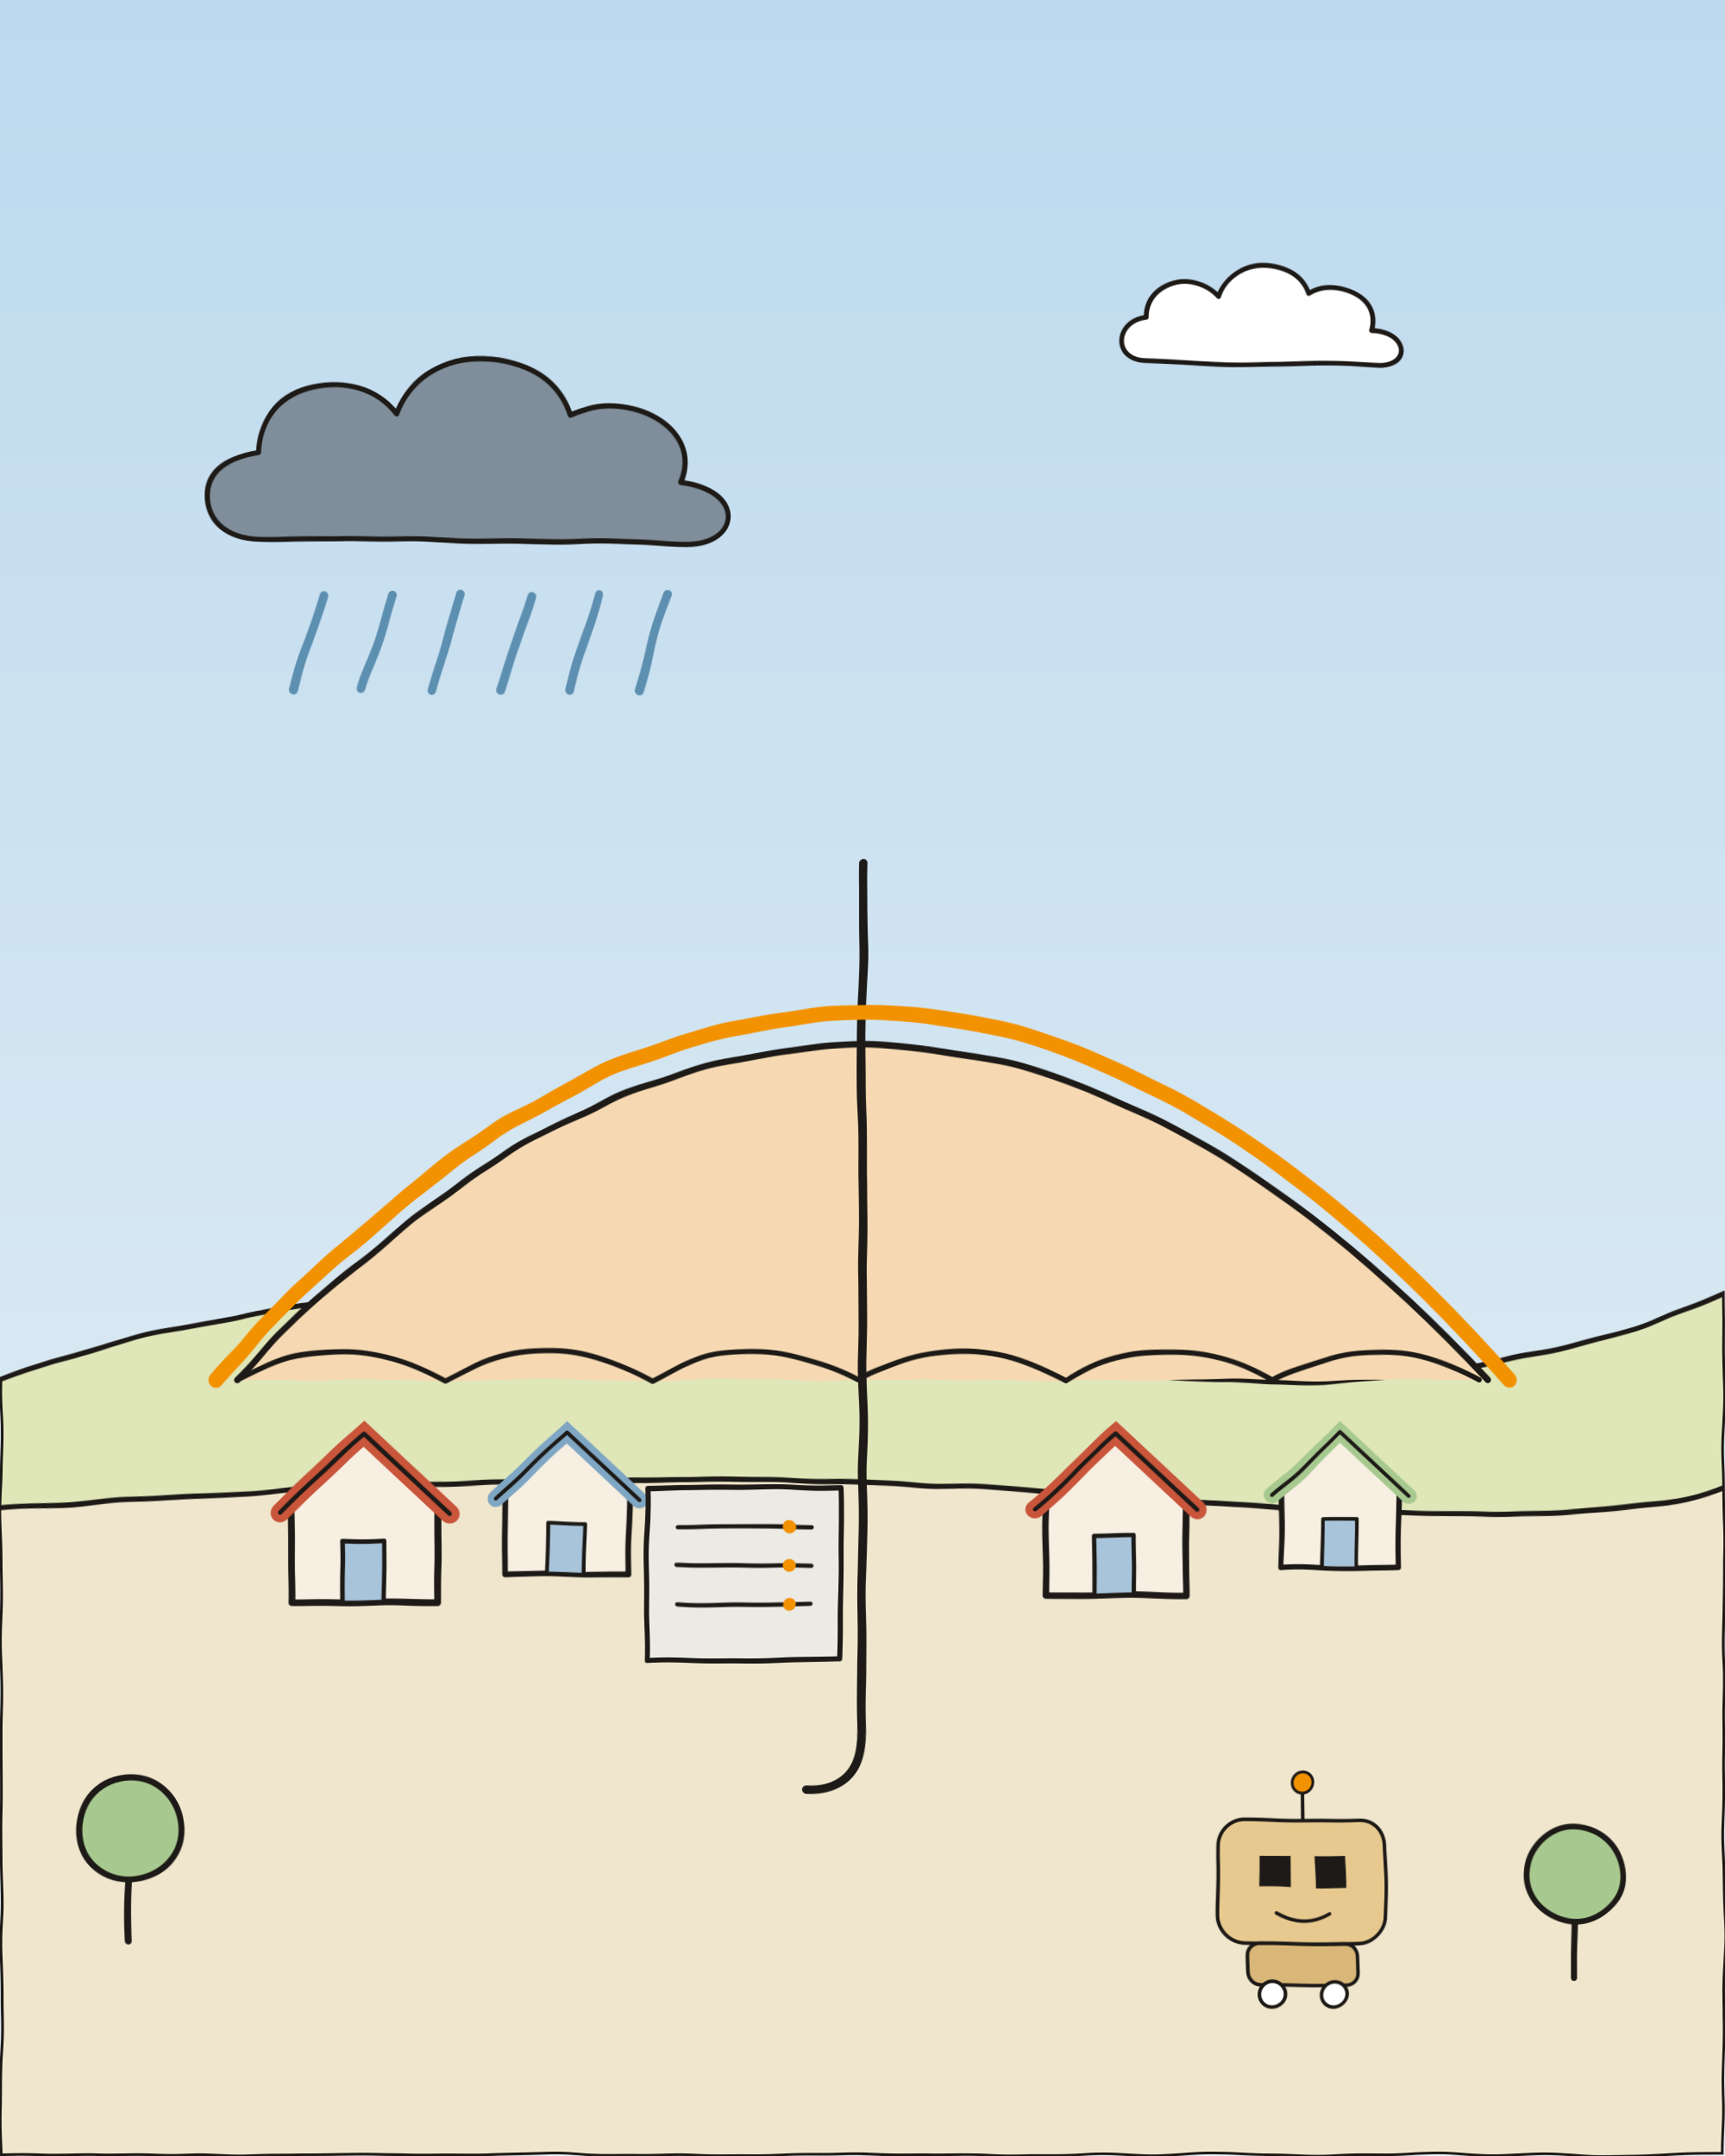
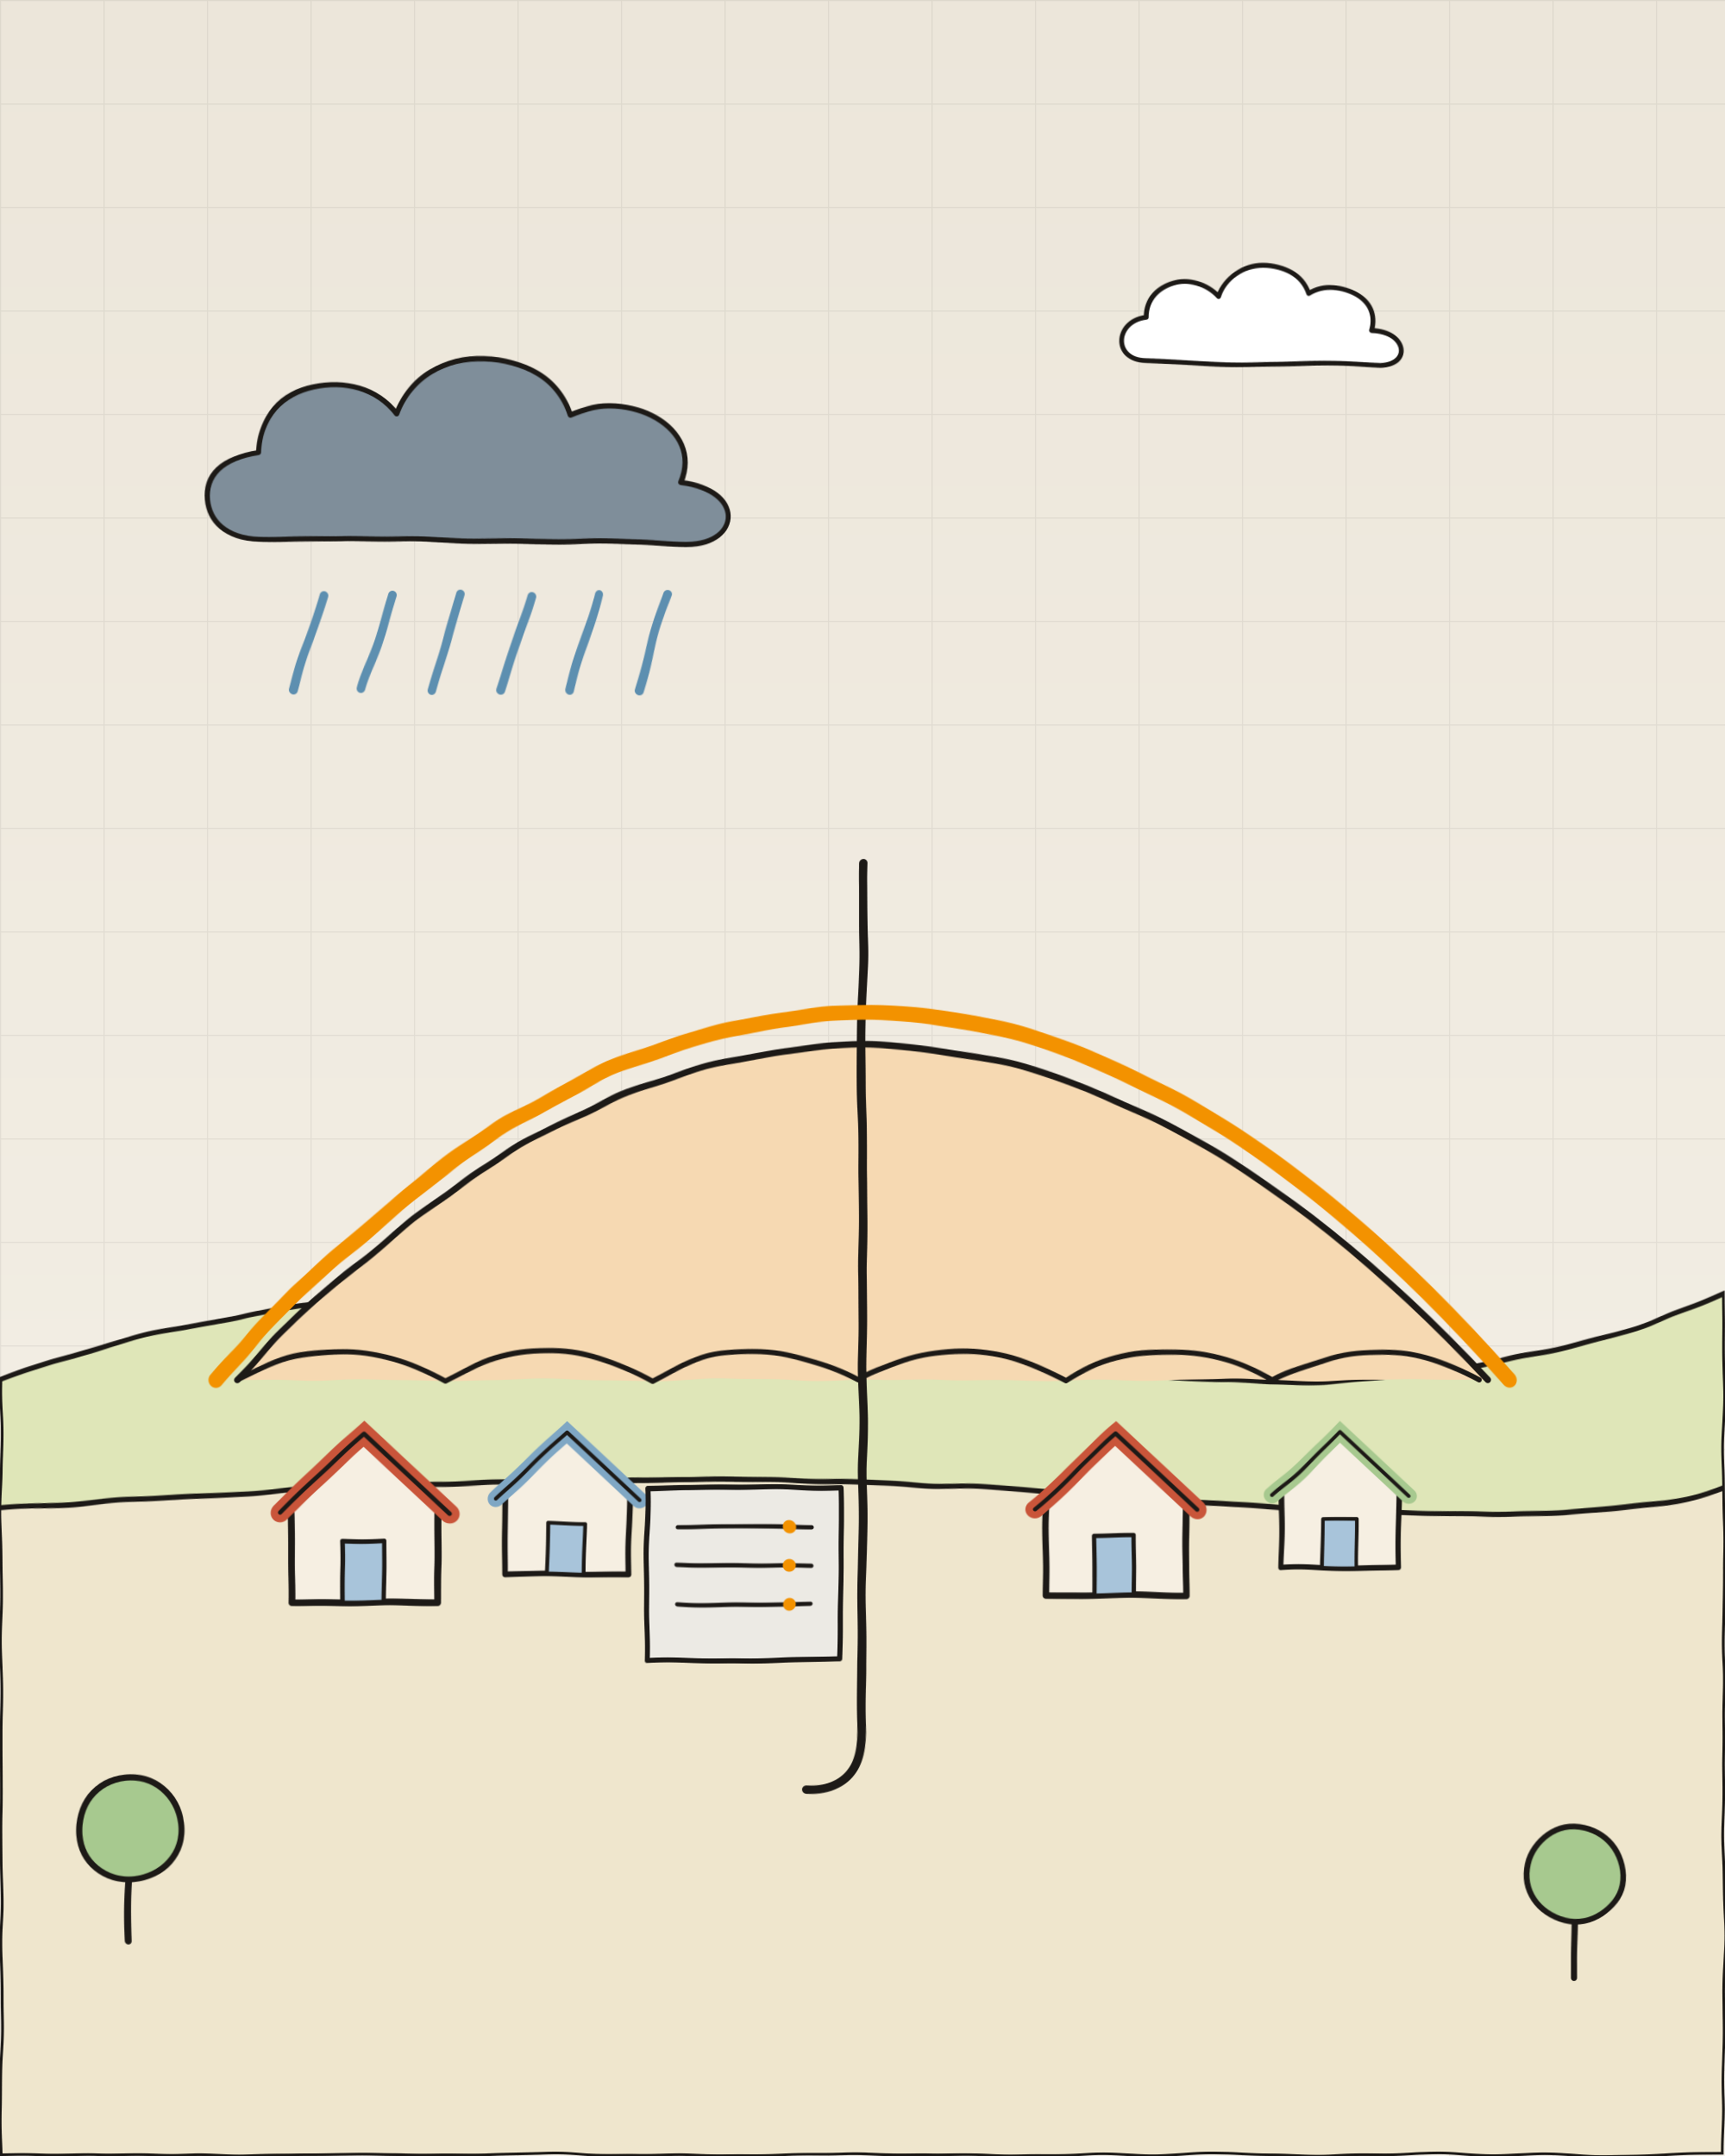
<svg xmlns="http://www.w3.org/2000/svg" viewBox="0 0 800 1000" role="img" aria-label="Houses, shops and a small data center under one large umbrella while a storm passes; the umbrella's edge drawn in orange.">
  <defs>
    <filter id="h" x="-2%" y="-2%" width="104%" height="104%">
      <feTurbulence type="fractalNoise" baseFrequency="0.022" numOctaves="2" seed="5" result="n" />
      <feDisplacementMap in="SourceGraphic" in2="n" scale="3" />
    </filter>
    <linearGradient id="sky" x1="0" y1="0" x2="0" y2="1">
-       <stop offset="0" stop-color="#bcd9ee" />
-       <stop offset="1" stop-color="#e8f1f5" />
+       <stop offset="0" stop-color="#ece6da" />
+       <stop offset="1" stop-color="#f5f1e8" />
    </linearGradient>
+     <pattern id="g" width="48" height="48" patternUnits="userSpaceOnUse">
+       <path d="M48 0H0v48" fill="none" stroke="#141210" stroke-width="1" opacity=".07" />
+     </pattern>
  </defs>
  <rect width="800" height="1000" fill="url(#sky)" />
+   <rect width="800" height="1000" fill="url(#g)" />
  <g filter="url(#h)">
    <g>
      <path d="M120 250c-30 0-34-36 0-40 0-34 46-42 64-18 12-34 70-34 80 0 28-12 62 6 52 32 28 2 28 28 2 28z" fill="#7f8e9a" stroke="#1d1a17" stroke-width="2.4" stroke-linejoin="round" stroke-linecap="round" />
      <path d="M150 276l-14 44" stroke="#5d8fb0" stroke-width="4" stroke-linecap="round" />
      <path d="M182 276l-14 44" stroke="#5d8fb0" stroke-width="4" stroke-linecap="round" />
      <path d="M214 276l-14 44" stroke="#5d8fb0" stroke-width="4" stroke-linecap="round" />
      <path d="M246 276l-14 44" stroke="#5d8fb0" stroke-width="4" stroke-linecap="round" />
      <path d="M278 276l-14 44" stroke="#5d8fb0" stroke-width="4" stroke-linecap="round" />
      <path d="M310 276l-14 44" stroke="#5d8fb0" stroke-width="4" stroke-linecap="round" />
    </g>
    <path transform="translate(520 120) scale(1.2)" d="M10 40c-12 0-13-15 0-17 0-14 18-19 27-9 5-15 31-15 36 0 12-7 28 2 24 14 13 0 15 12 3 13z" fill="#fff" stroke="#1d1a17" stroke-width="1.833" stroke-linejoin="round" stroke-linecap="round" />
    <path d="M0 640Q200 570 420 620T800 600V1000H0z" fill="#dfe6b8" stroke="#1d1a17" stroke-width="2.4" stroke-linejoin="round" stroke-linecap="round" />
    <path d="M0 700Q300 676 520 694T800 690V1000H0z" fill="#efe6cd" stroke="#1d1a17" stroke-width="2.4" stroke-linejoin="round" stroke-linecap="round" />
    <path d="M110 640Q400 330 690 640" fill="#f6d9b2" stroke="#1d1a17" stroke-width="3" stroke-linejoin="round" stroke-linecap="round" />
    <path d="M110 640q48-26 96 0q48-26 96 0q48-26 96 0q48-26 96 0q48-26 96 0q48-26 96 0" fill="#f6d9b2" stroke="#1d1a17" stroke-width="2.4" stroke-linejoin="round" stroke-linecap="round" />
    <path d="M400 420v380" stroke="#1d1a17" stroke-width="4" stroke-linejoin="round" stroke-linecap="round" />
    <path d="M400 800q0 30-26 30" fill="none" stroke="#1d1a17" stroke-width="4" stroke-linejoin="round" stroke-linecap="round" />
    <path d="M400 400v20" stroke="#1d1a17" stroke-width="4" stroke-linejoin="round" stroke-linecap="round" />
    <path d="M100 640Q400 300 700 640" fill="none" stroke="#f39200" stroke-width="7" stroke-linecap="round" />
    <g transform="translate(130 660) scale(1.3)">
      <path d="M4 30 30 6l26 24v34H4z" fill="#f6efe2" stroke="#1d1a17" stroke-width="2.4" stroke-linejoin="round" stroke-linecap="round" />
      <path d="M0 32 30 4l30 28" fill="none" stroke="#c9553a" stroke-width="7" stroke-linecap="round" />
      <path d="M0 32 30 4l30 28" fill="none" stroke="#1d1a17" stroke-width="1.6" stroke-linejoin="round" stroke-linecap="round" />
      <rect x="22" y="42" width="15" height="22" fill="#a8c4da" stroke="#1d1a17" stroke-width="1.6" stroke-linejoin="round" stroke-linecap="round" />
    </g>
    <g transform="translate(230 660) scale(1.1)">
      <path d="M4 30 30 6l26 24v34H4z" fill="#f6efe2" stroke="#1d1a17" stroke-width="2.4" stroke-linejoin="round" stroke-linecap="round" />
      <path d="M0 32 30 4l30 28" fill="none" stroke="#7fa7c4" stroke-width="7" stroke-linecap="round" />
      <path d="M0 32 30 4l30 28" fill="none" stroke="#1d1a17" stroke-width="1.6" stroke-linejoin="round" stroke-linecap="round" />
      <rect x="22" y="42" width="15" height="22" fill="#a8c4da" stroke="#1d1a17" stroke-width="1.6" stroke-linejoin="round" stroke-linecap="round" />
    </g>
    <g transform="translate(480 660) scale(1.25)">
      <path d="M4 30 30 6l26 24v34H4z" fill="#f6efe2" stroke="#1d1a17" stroke-width="2.4" stroke-linejoin="round" stroke-linecap="round" />
      <path d="M0 32 30 4l30 28" fill="none" stroke="#c9553a" stroke-width="7" stroke-linecap="round" />
      <path d="M0 32 30 4l30 28" fill="none" stroke="#1d1a17" stroke-width="1.6" stroke-linejoin="round" stroke-linecap="round" />
      <rect x="22" y="42" width="15" height="22" fill="#a8c4da" stroke="#1d1a17" stroke-width="1.6" stroke-linejoin="round" stroke-linecap="round" />
    </g>
    <g transform="translate(590 660) scale(1.05)">
      <path d="M4 30 30 6l26 24v34H4z" fill="#f6efe2" stroke="#1d1a17" stroke-width="2.4" stroke-linejoin="round" stroke-linecap="round" />
      <path d="M0 32 30 4l30 28" fill="none" stroke="#a7c98f" stroke-width="7" stroke-linecap="round" />
      <path d="M0 32 30 4l30 28" fill="none" stroke="#1d1a17" stroke-width="1.6" stroke-linejoin="round" stroke-linecap="round" />
      <rect x="22" y="42" width="15" height="22" fill="#a8c4da" stroke="#1d1a17" stroke-width="1.6" stroke-linejoin="round" stroke-linecap="round" />
    </g>
    <g transform="translate(300 690)">
      <rect width="90" height="80" fill="#eceae4" stroke="#1d1a17" stroke-width="2.4" stroke-linejoin="round" stroke-linecap="round" />
      <path d="M14 18h62" stroke="#1d1a17" stroke-width="2" stroke-linejoin="round" stroke-linecap="round" />
      <circle cx="66" cy="18" r="3" fill="#f39200" />
      <path d="M14 36h62" stroke="#1d1a17" stroke-width="2" stroke-linejoin="round" stroke-linecap="round" />
      <circle cx="66" cy="36" r="3" fill="#f39200" />
      <path d="M14 54h62" stroke="#1d1a17" stroke-width="2" stroke-linejoin="round" stroke-linecap="round" />
      <circle cx="66" cy="54" r="3" fill="#f39200" />
    </g>
    <g transform="translate(60 860) scale(1.2)">
      <path d="M0 0v34" stroke="#1d1a17" stroke-width="2.6" stroke-linejoin="round" stroke-linecap="round" />
      <circle cx="0" cy="-10" r="20" fill="#a7c98f" stroke="#1d1a17" stroke-width="2.4" stroke-linejoin="round" stroke-linecap="round" />
    </g>
    <g transform="translate(730 880) scale(1.1)">
      <path d="M0 0v34" stroke="#1d1a17" stroke-width="2.6" stroke-linejoin="round" stroke-linecap="round" />
      <circle cx="0" cy="-10" r="20" fill="#a7c98f" stroke="#1d1a17" stroke-width="2.4" stroke-linejoin="round" stroke-linecap="round" />
    </g>
-     <g transform="translate(560 830) scale(0.55)">
-       <path d="M80 0v26" stroke="#1d1a17" stroke-width="3" stroke-linejoin="round" stroke-linecap="round" />
-       <circle cx="80" cy="-6" r="9" fill="#f39200" stroke="#1d1a17" stroke-width="2.4" stroke-linejoin="round" stroke-linecap="round" />
-       <rect x="10" y="26" width="140" height="104" rx="22" fill="#e7c98f" stroke="#1d1a17" stroke-width="3" stroke-linejoin="round" stroke-linecap="round" />
-       <rect x="44" y="56" width="26" height="26" fill="#1d1a17" />
-       <rect x="90" y="56" width="26" height="26" fill="#1d1a17" />
-       <path d="M58 104q22 12 44 0" fill="none" stroke="#1d1a17" stroke-width="3" stroke-linejoin="round" stroke-linecap="round" />
-       <rect x="34" y="130" width="92" height="34" rx="10" fill="#d8b778" stroke="#1d1a17" stroke-width="3" stroke-linejoin="round" stroke-linecap="round" />
-       <circle cx="54" cy="172" r="11" fill="#fff" stroke="#1d1a17" stroke-width="3" stroke-linejoin="round" stroke-linecap="round" />
-       <circle cx="106" cy="172" r="11" fill="#fff" stroke="#1d1a17" stroke-width="3" stroke-linejoin="round" stroke-linecap="round" />
-     </g>
  </g>
</svg>
